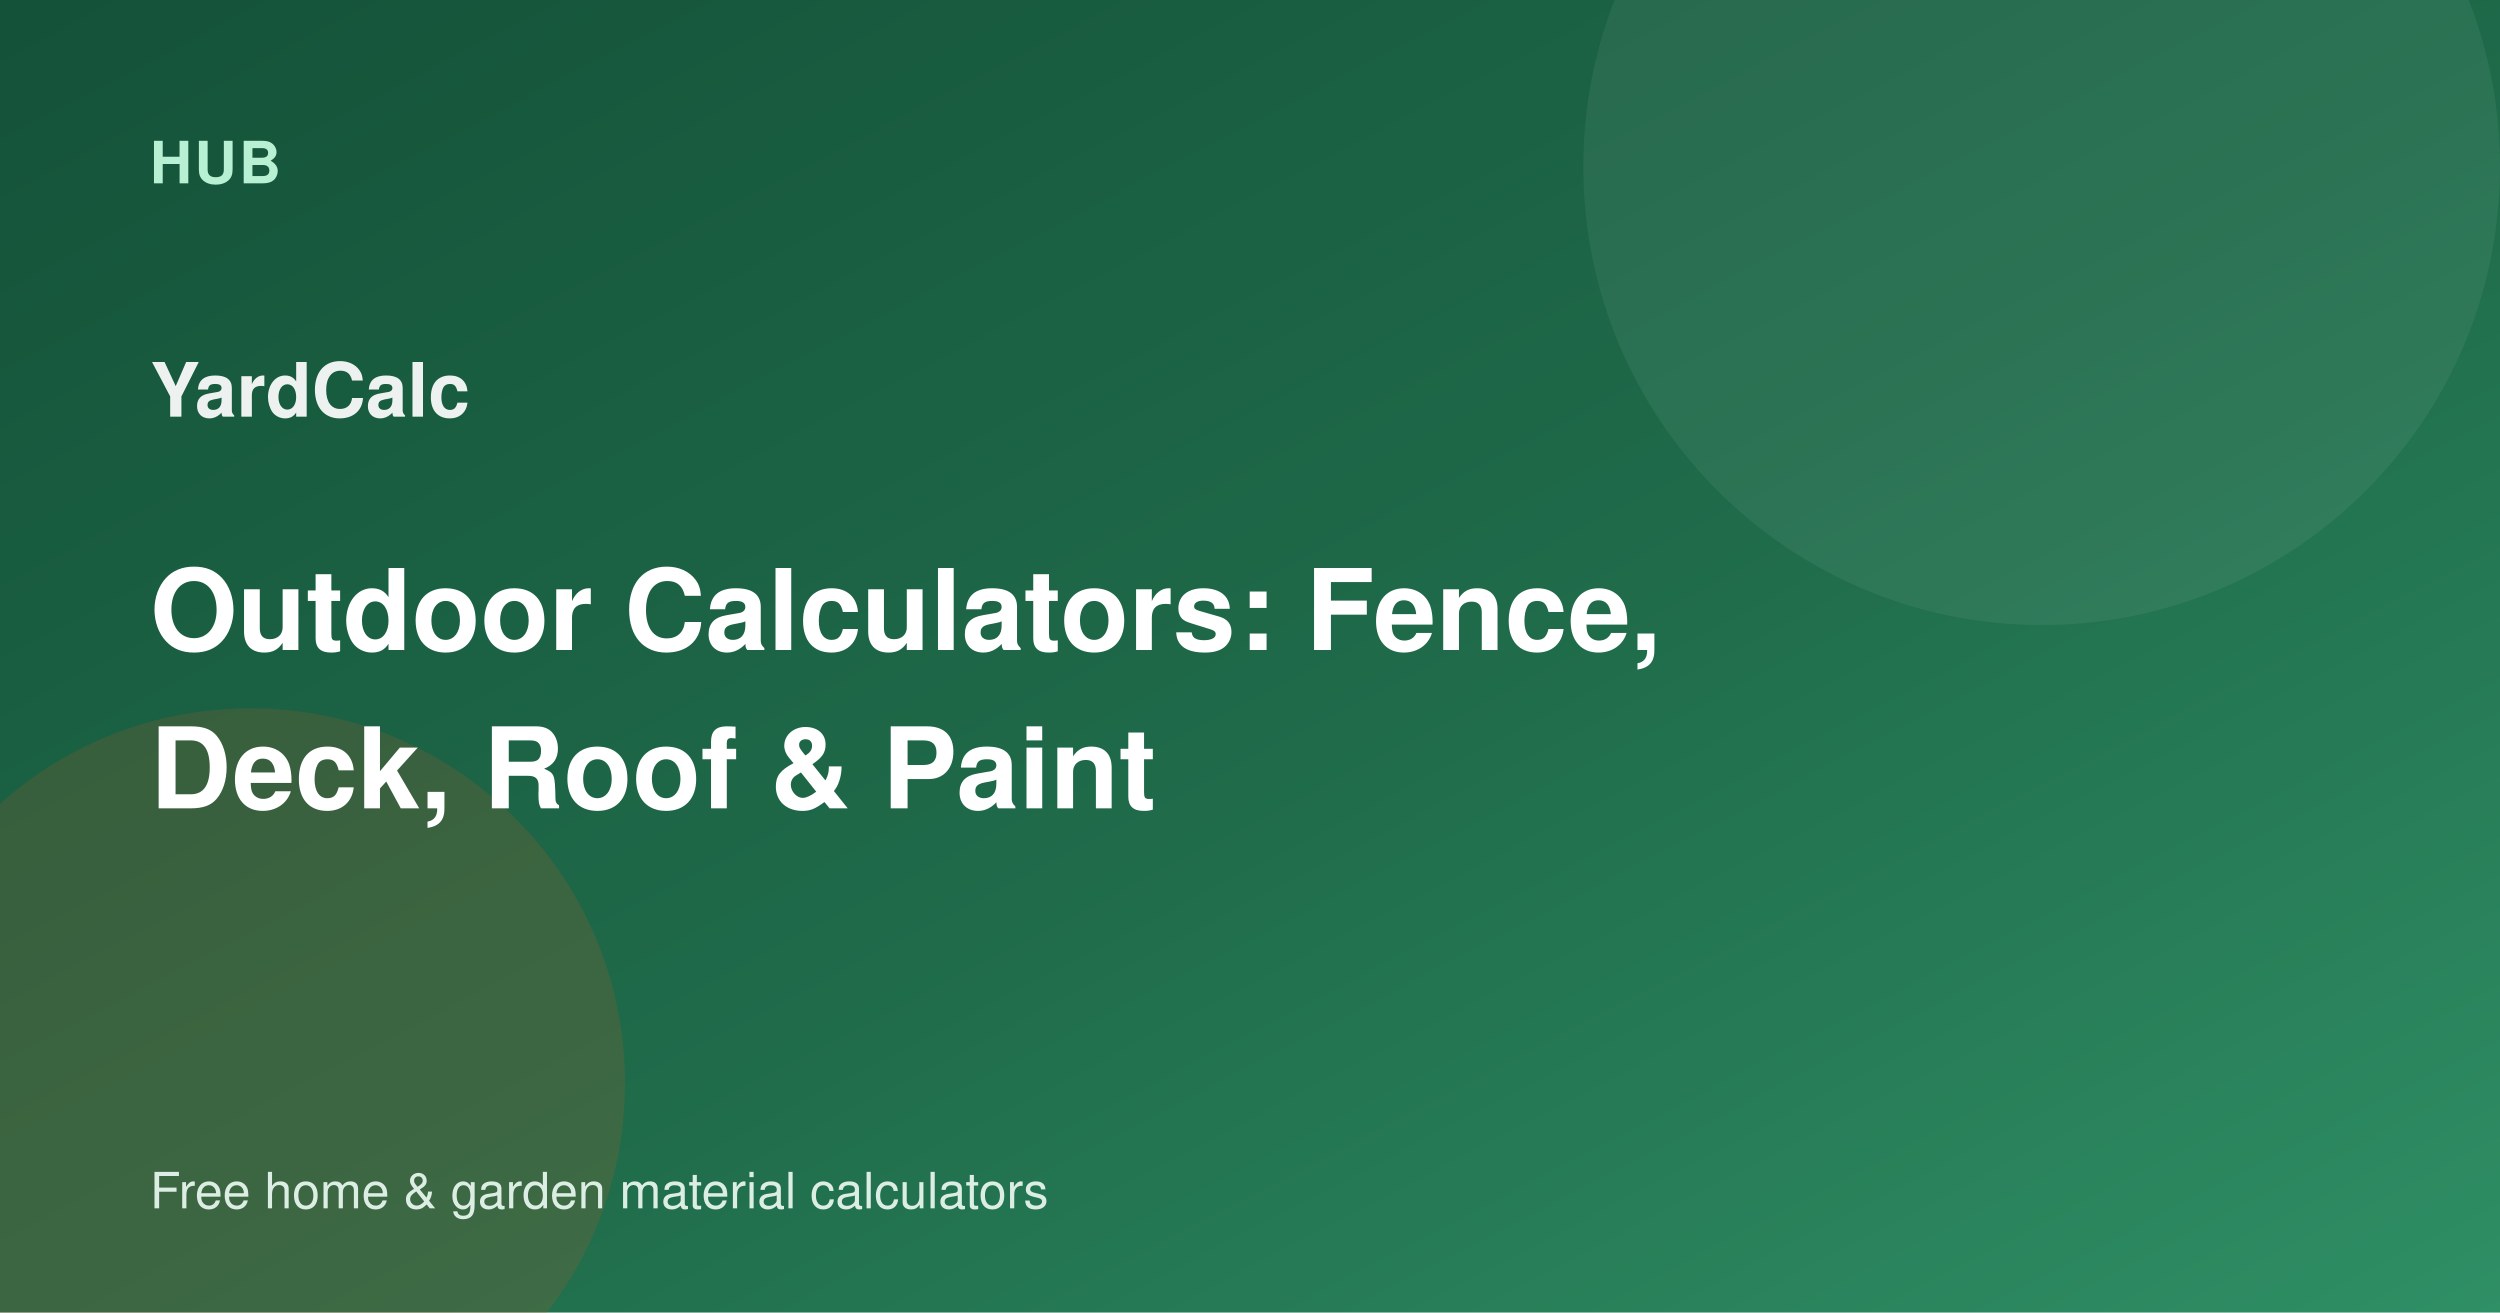
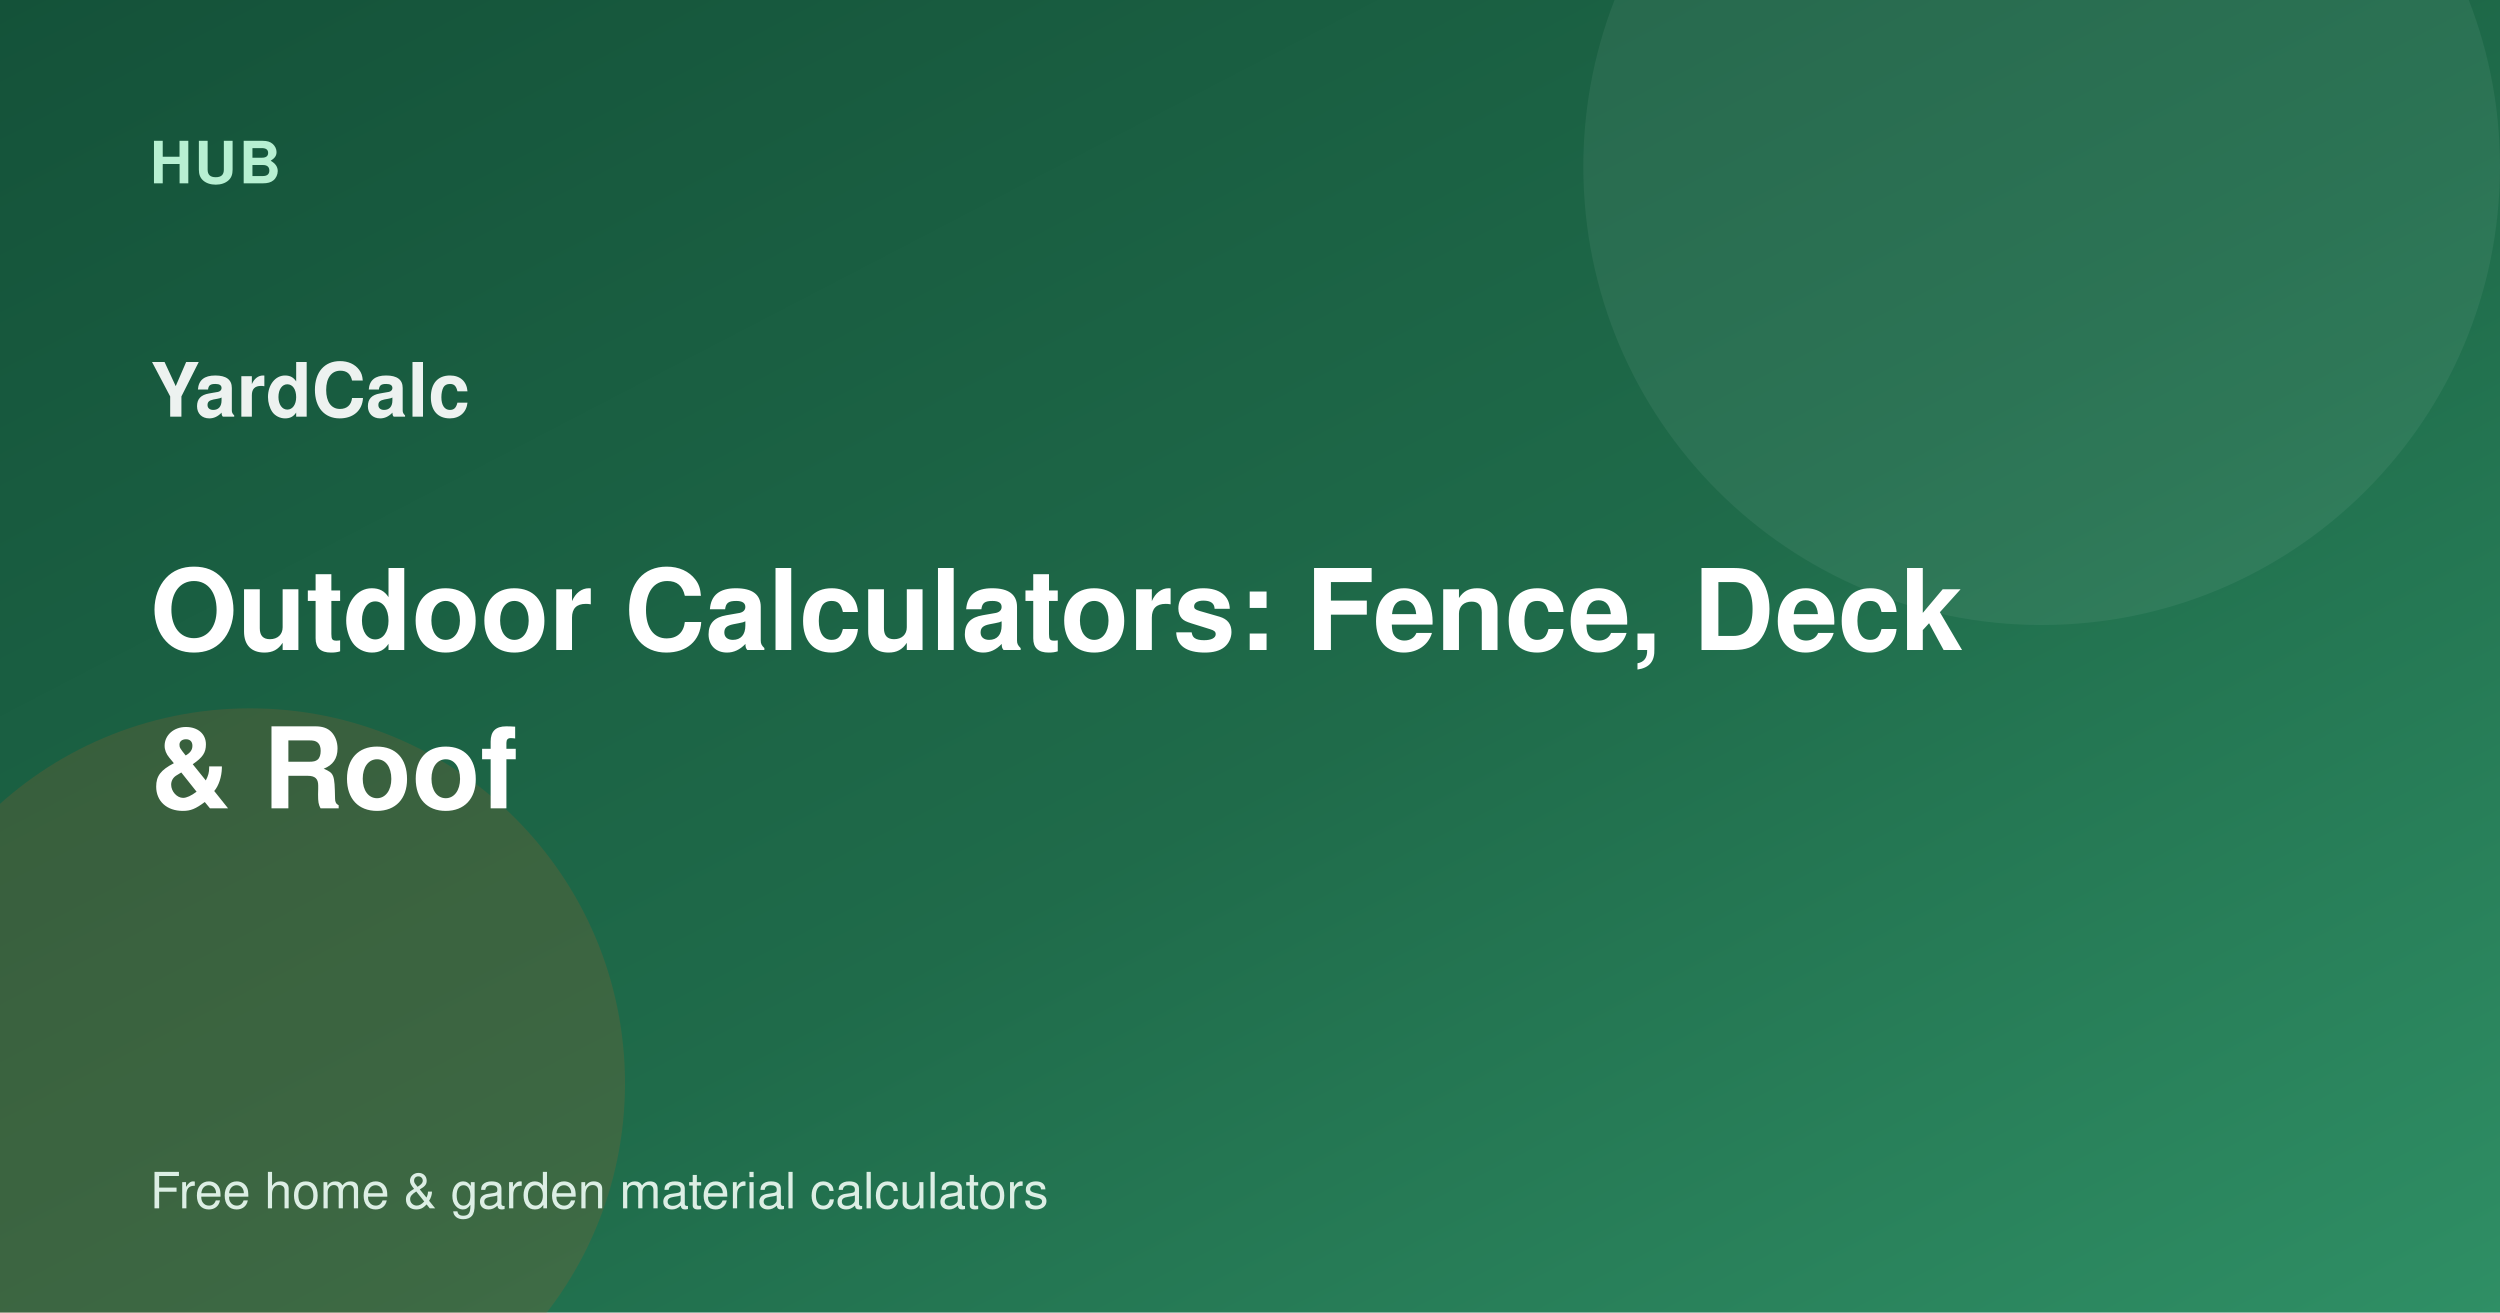
<svg xmlns="http://www.w3.org/2000/svg" width="1200" height="630" viewBox="0 0 1200 630">
  <defs>
    <linearGradient id="bg" x1="0" y1="0" x2="1" y2="1">
      <stop offset="0%" stop-color="#145239" />
      <stop offset="55%" stop-color="#1f6b4a" />
      <stop offset="100%" stop-color="#2f8f65" />
    </linearGradient>
  </defs>
  <rect width="1200" height="630" fill="url(#bg)" />
  <circle cx="980" cy="80" r="220" fill="#ffffff" fill-opacity="0.06" />
  <circle cx="120" cy="520" r="180" fill="#c45c26" fill-opacity="0.18" />
  <text x="72" y="88" font-family="ui-sans-serif, system-ui, Segoe UI, Helvetica, Arial, sans-serif" font-size="28" font-weight="600" fill="#b7f0d2" letter-spacing="0.04em">HUB</text>
  <text x="72" y="200" font-family="ui-sans-serif, system-ui, Segoe UI, Helvetica, Arial, sans-serif" font-size="36" font-weight="700" fill="#ffffff" fill-opacity="0.92">YardCalc</text>
-   <text x="72" y="312" font-family="ui-sans-serif, system-ui, Segoe UI, Helvetica, Arial, sans-serif" font-size="54" font-weight="700" fill="#ffffff">Outdoor Calculators: Fence,</text>
-   <text x="72" y="388" font-family="ui-sans-serif, system-ui, Segoe UI, Helvetica, Arial, sans-serif" font-size="54" font-weight="700" fill="#ffffff">Deck, Roof &amp; Paint</text>
+   <text x="72" y="312" font-family="ui-sans-serif, system-ui, Segoe UI, Helvetica, Arial, sans-serif" font-size="54" font-weight="700" fill="#ffffff">Outdoor Calculators: Fence, Deck</text>
+   <text x="72" y="388" font-family="ui-sans-serif, system-ui, Segoe UI, Helvetica, Arial, sans-serif" font-size="54" font-weight="700" fill="#ffffff">&amp; Roof</text>
  <text x="72" y="580" font-family="ui-sans-serif, system-ui, Segoe UI, Helvetica, Arial, sans-serif" font-size="24" fill="#dceee4">Free home &amp; garden material calculators</text>
</svg>
